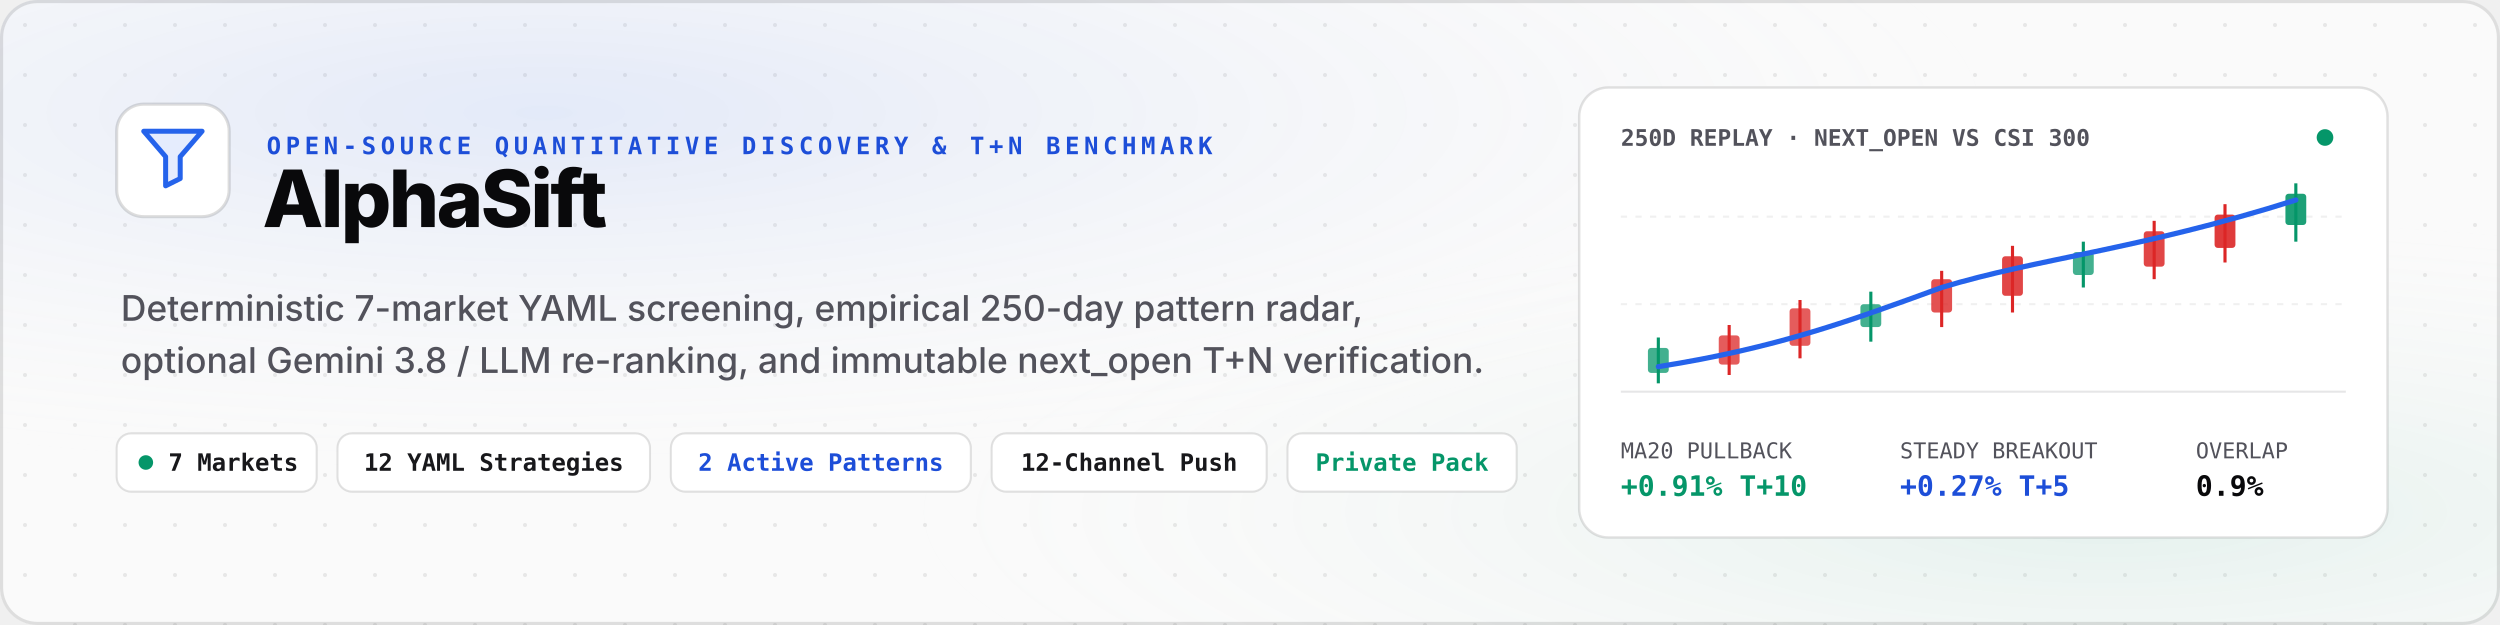
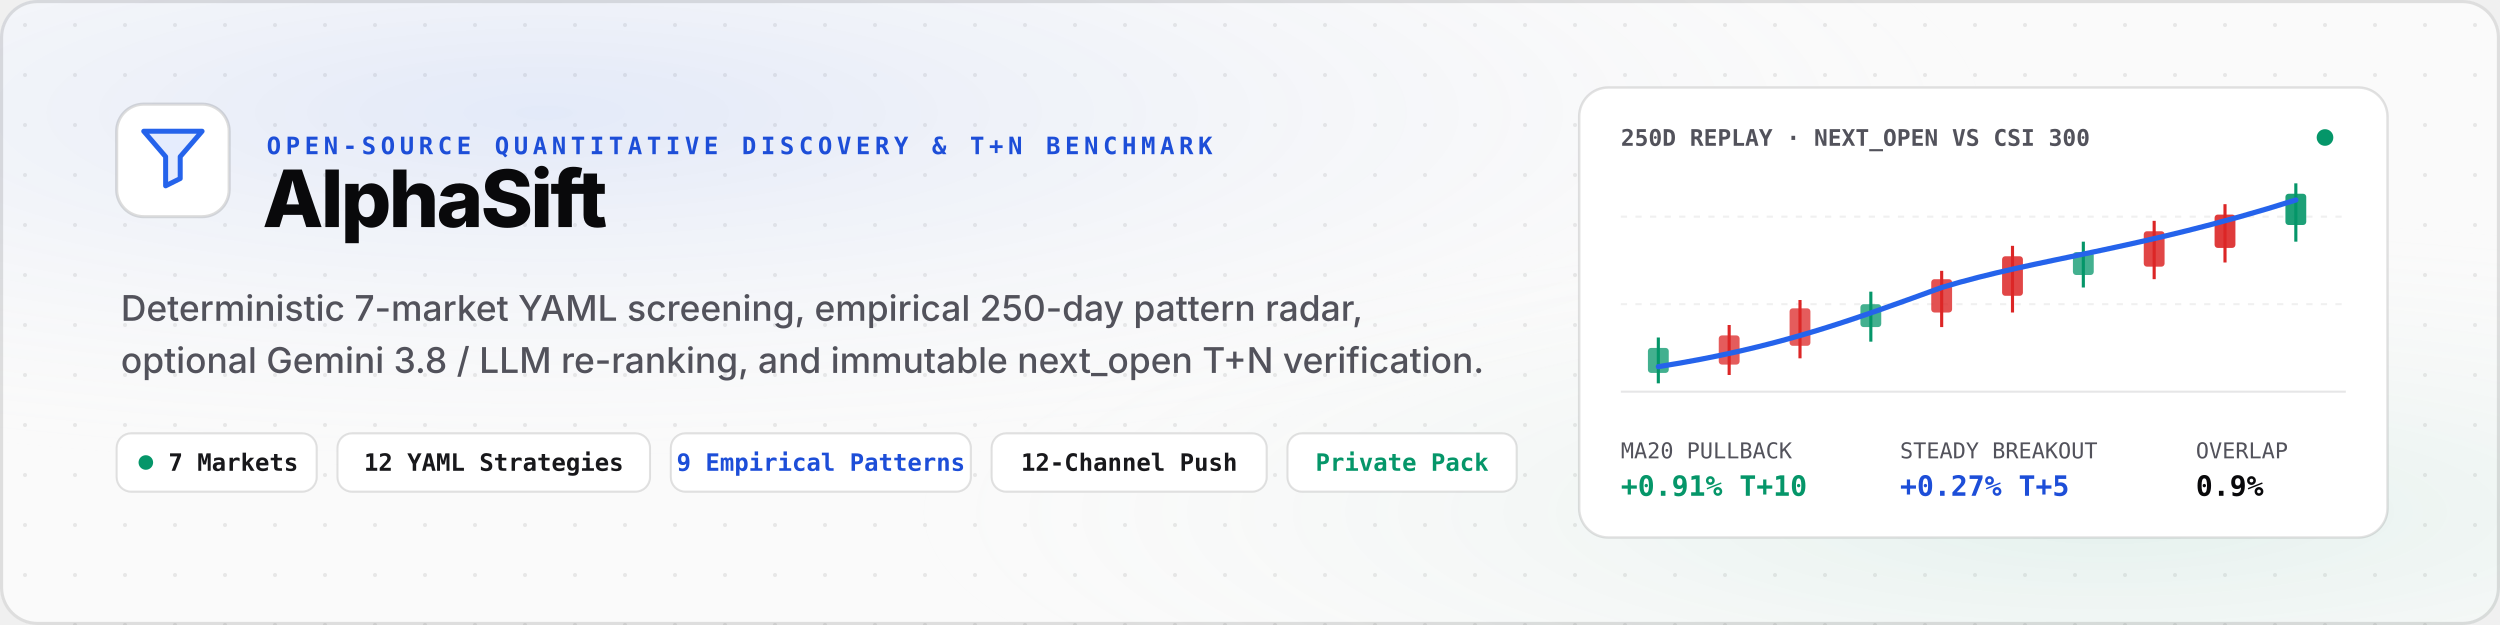
<svg xmlns="http://www.w3.org/2000/svg" viewBox="0 0 1200 300" width="1200" height="300" fill="none">
  <defs>
    <radialGradient id="glowBlueLight" cx="22%" cy="18%" r="58%">
      <stop offset="0%" stop-color="#2563eb" stop-opacity="0.11" />
      <stop offset="100%" stop-color="#fafafa" stop-opacity="0" />
    </radialGradient>
    <radialGradient id="glowGreenLight" cx="84%" cy="82%" r="48%">
      <stop offset="0%" stop-color="#059669" stop-opacity="0.09" />
      <stop offset="100%" stop-color="#fafafa" stop-opacity="0" />
    </radialGradient>
    <linearGradient id="curveGradLight" x1="760" y1="220" x2="1140" y2="75" gradientUnits="userSpaceOnUse">
      <stop offset="0%" stop-color="#2563eb" />
      <stop offset="100%" stop-color="#059669" />
    </linearGradient>
    <pattern id="dotGridLight" width="24" height="24" patternUnits="userSpaceOnUse">
      <circle cx="12" cy="12" r="1" fill="#09090b" fill-opacity="0.075" />
    </pattern>
  </defs>
  <rect width="1200" height="300" rx="18" fill="#fafafa" />
  <rect width="1200" height="300" rx="18" fill="url(#dotGridLight)" />
  <rect width="1200" height="300" rx="18" fill="url(#glowBlueLight)" />
  <rect width="1200" height="300" rx="18" fill="url(#glowGreenLight)" />
  <rect x="0.75" y="0.75" width="1198.5" height="298.5" rx="17.25" stroke="#09090b" stroke-opacity="0.12" stroke-width="1.5" />
  <g transform="translate(56, 48)">
    <rect x="0" y="2" width="54" height="54" rx="13" fill="#ffffff" stroke="#09090b" stroke-opacity="0.14" stroke-width="1.5" />
    <path d="M13 15h28l-10.5 12.2v10.5l-7 3.5V27.2L13 15z" stroke="#2563eb" stroke-width="2.4" stroke-linecap="round" stroke-linejoin="round" fill="#2563eb" fill-opacity="0.12" />
    <text x="72" y="26" font-family="ui-monospace, SFMono-Regular, Menlo, Monaco, Consolas, monospace" font-size="11.5" font-weight="600" letter-spacing="2.2" fill="#1d4ed8">OPEN-SOURCE QUANTITATIVE DISCOVERY &amp; T+N BENCHMARK</text>
    <text x="70" y="61" font-family="Inter, -apple-system, BlinkMacSystemFont, Segoe UI, PingFang SC, sans-serif" font-size="38" font-weight="800" letter-spacing="-1.2" fill="#09090b">AlphaSift</text>
    <text x="2" y="106" font-family="Inter, -apple-system, BlinkMacSystemFont, Segoe UI, PingFang SC, sans-serif" font-size="17" font-weight="500" fill="#52525b">Deterministic 7-market YAML screening, empirical 250-day pattern radar,</text>
    <text x="2" y="131" font-family="Inter, -apple-system, BlinkMacSystemFont, Segoe UI, PingFang SC, sans-serif" font-size="17" font-weight="500" fill="#52525b">optional Gemini 3.8 / LLM re-ranking, and immutable next_open T+N verification.</text>
    <g transform="translate(0, 160)" font-family="ui-monospace, SFMono-Regular, Menlo, Monaco, Consolas, monospace" font-size="11.5" font-weight="600">
      <rect x="0" y="0" width="96" height="28" rx="7" fill="#ffffff" stroke="#09090b" stroke-opacity="0.12" />
      <circle cx="14" cy="14" r="3.5" fill="#059669" />
      <text x="56" y="18" text-anchor="middle" fill="#18181b">7 Markets</text>
      <rect x="106" y="0" width="150" height="28" rx="7" fill="#ffffff" stroke="#09090b" stroke-opacity="0.12" />
      <text x="181" y="18" text-anchor="middle" fill="#18181b">12 YAML Strategies</text>
      <rect x="266" y="0" width="144" height="28" rx="7" fill="#ffffff" stroke="#09090b" stroke-opacity="0.12" />
-       <text x="338" y="18" text-anchor="middle" fill="#1d4ed8">2 Active Patterns</text>
+       <text x="338" y="18" text-anchor="middle" fill="#1d4ed8">9 Empirical Patterns</text>
      <rect x="420" y="0" width="132" height="28" rx="7" fill="#ffffff" stroke="#09090b" stroke-opacity="0.12" />
      <text x="486" y="18" text-anchor="middle" fill="#18181b">12-Channel Push</text>
      <rect x="562" y="0" width="110" height="28" rx="7" fill="#ffffff" stroke="#09090b" stroke-opacity="0.12" />
      <text x="617" y="18" text-anchor="middle" fill="#059669">Private Pack</text>
    </g>
  </g>
  <g transform="translate(758, 42)">
    <rect x="0" y="0" width="388" height="216" rx="14" fill="#ffffff" stroke="#09090b" stroke-opacity="0.12" stroke-width="1.2" />
    <text x="20" y="28" font-family="ui-monospace, SFMono-Regular, Menlo, Consolas, monospace" font-size="11" font-weight="600" fill="#52525b">250D REPLAY · NEXT_OPEN VS CSI 300</text>
    <circle cx="358" cy="24" r="4" fill="#059669" />
    <line x1="20" y1="62" x2="368" y2="62" stroke="#09090b" stroke-opacity="0.06" stroke-dasharray="3 4" />
    <line x1="20" y1="104" x2="368" y2="104" stroke="#09090b" stroke-opacity="0.06" stroke-dasharray="3 4" />
    <line x1="20" y1="146" x2="368" y2="146" stroke="#09090b" stroke-opacity="0.1" />
    <g stroke-width="1.5">
      <line x1="38" y1="120" x2="38" y2="142" stroke="#059669" />
      <rect x="33" y="125" width="10" height="12" rx="1.5" fill="#059669" fill-opacity="0.75" />
      <line x1="72" y1="114" x2="72" y2="138" stroke="#dc2626" />
      <rect x="67" y="119" width="10" height="14" rx="1.5" fill="#dc2626" fill-opacity="0.75" />
      <line x1="106" y1="102" x2="106" y2="130" stroke="#dc2626" />
      <rect x="101" y="106" width="10" height="18" rx="1.5" fill="#dc2626" fill-opacity="0.75" />
      <line x1="140" y1="98" x2="140" y2="122" stroke="#059669" />
      <rect x="135" y="104" width="10" height="11" rx="1.5" fill="#059669" fill-opacity="0.75" />
      <line x1="174" y1="88" x2="174" y2="115" stroke="#dc2626" />
      <rect x="169" y="92" width="10" height="16" rx="1.5" fill="#dc2626" fill-opacity="0.8" />
      <line x1="208" y1="76" x2="208" y2="108" stroke="#dc2626" />
      <rect x="203" y="81" width="10" height="19" rx="1.5" fill="#dc2626" fill-opacity="0.85" />
      <line x1="242" y1="74" x2="242" y2="96" stroke="#059669" />
      <rect x="237" y="79" width="10" height="11" rx="1.5" fill="#059669" fill-opacity="0.75" />
      <line x1="276" y1="64" x2="276" y2="92" stroke="#dc2626" />
      <rect x="271" y="69" width="10" height="17" rx="1.5" fill="#dc2626" fill-opacity="0.85" />
      <line x1="310" y1="56" x2="310" y2="84" stroke="#dc2626" />
      <rect x="305" y="61" width="10" height="16" rx="1.5" fill="#dc2626" fill-opacity="0.9" />
      <line x1="344" y1="46" x2="344" y2="74" stroke="#059669" />
      <rect x="339" y="51" width="10" height="15" rx="1.5" fill="#059669" fill-opacity="0.9" />
    </g>
    <path d="M38 134 C95 125, 130 112, 174 96 C220 82, 268 78, 344 54" stroke="url(#curveGradLight)" stroke-width="2.5" stroke-linecap="round" />
    <g transform="translate(20, 166)" font-family="ui-monospace, SFMono-Regular, Menlo, Consolas, monospace">
      <text x="0" y="12" font-size="10.5" fill="#52525b">MA20 PULLBACK</text>
      <text x="0" y="30" font-size="13.5" font-weight="700" fill="#059669">+0.91% T+10</text>
      <text x="134" y="12" font-size="10.5" fill="#52525b">STEADY BREAKOUT</text>
      <text x="134" y="30" font-size="13.5" font-weight="700" fill="#1d4ed8">+0.27% T+5</text>
      <text x="276" y="12" font-size="10.5" fill="#52525b">OVERLAP</text>
      <text x="276" y="30" font-size="13.5" font-weight="700" fill="#09090b">0.9%</text>
    </g>
  </g>
</svg>
